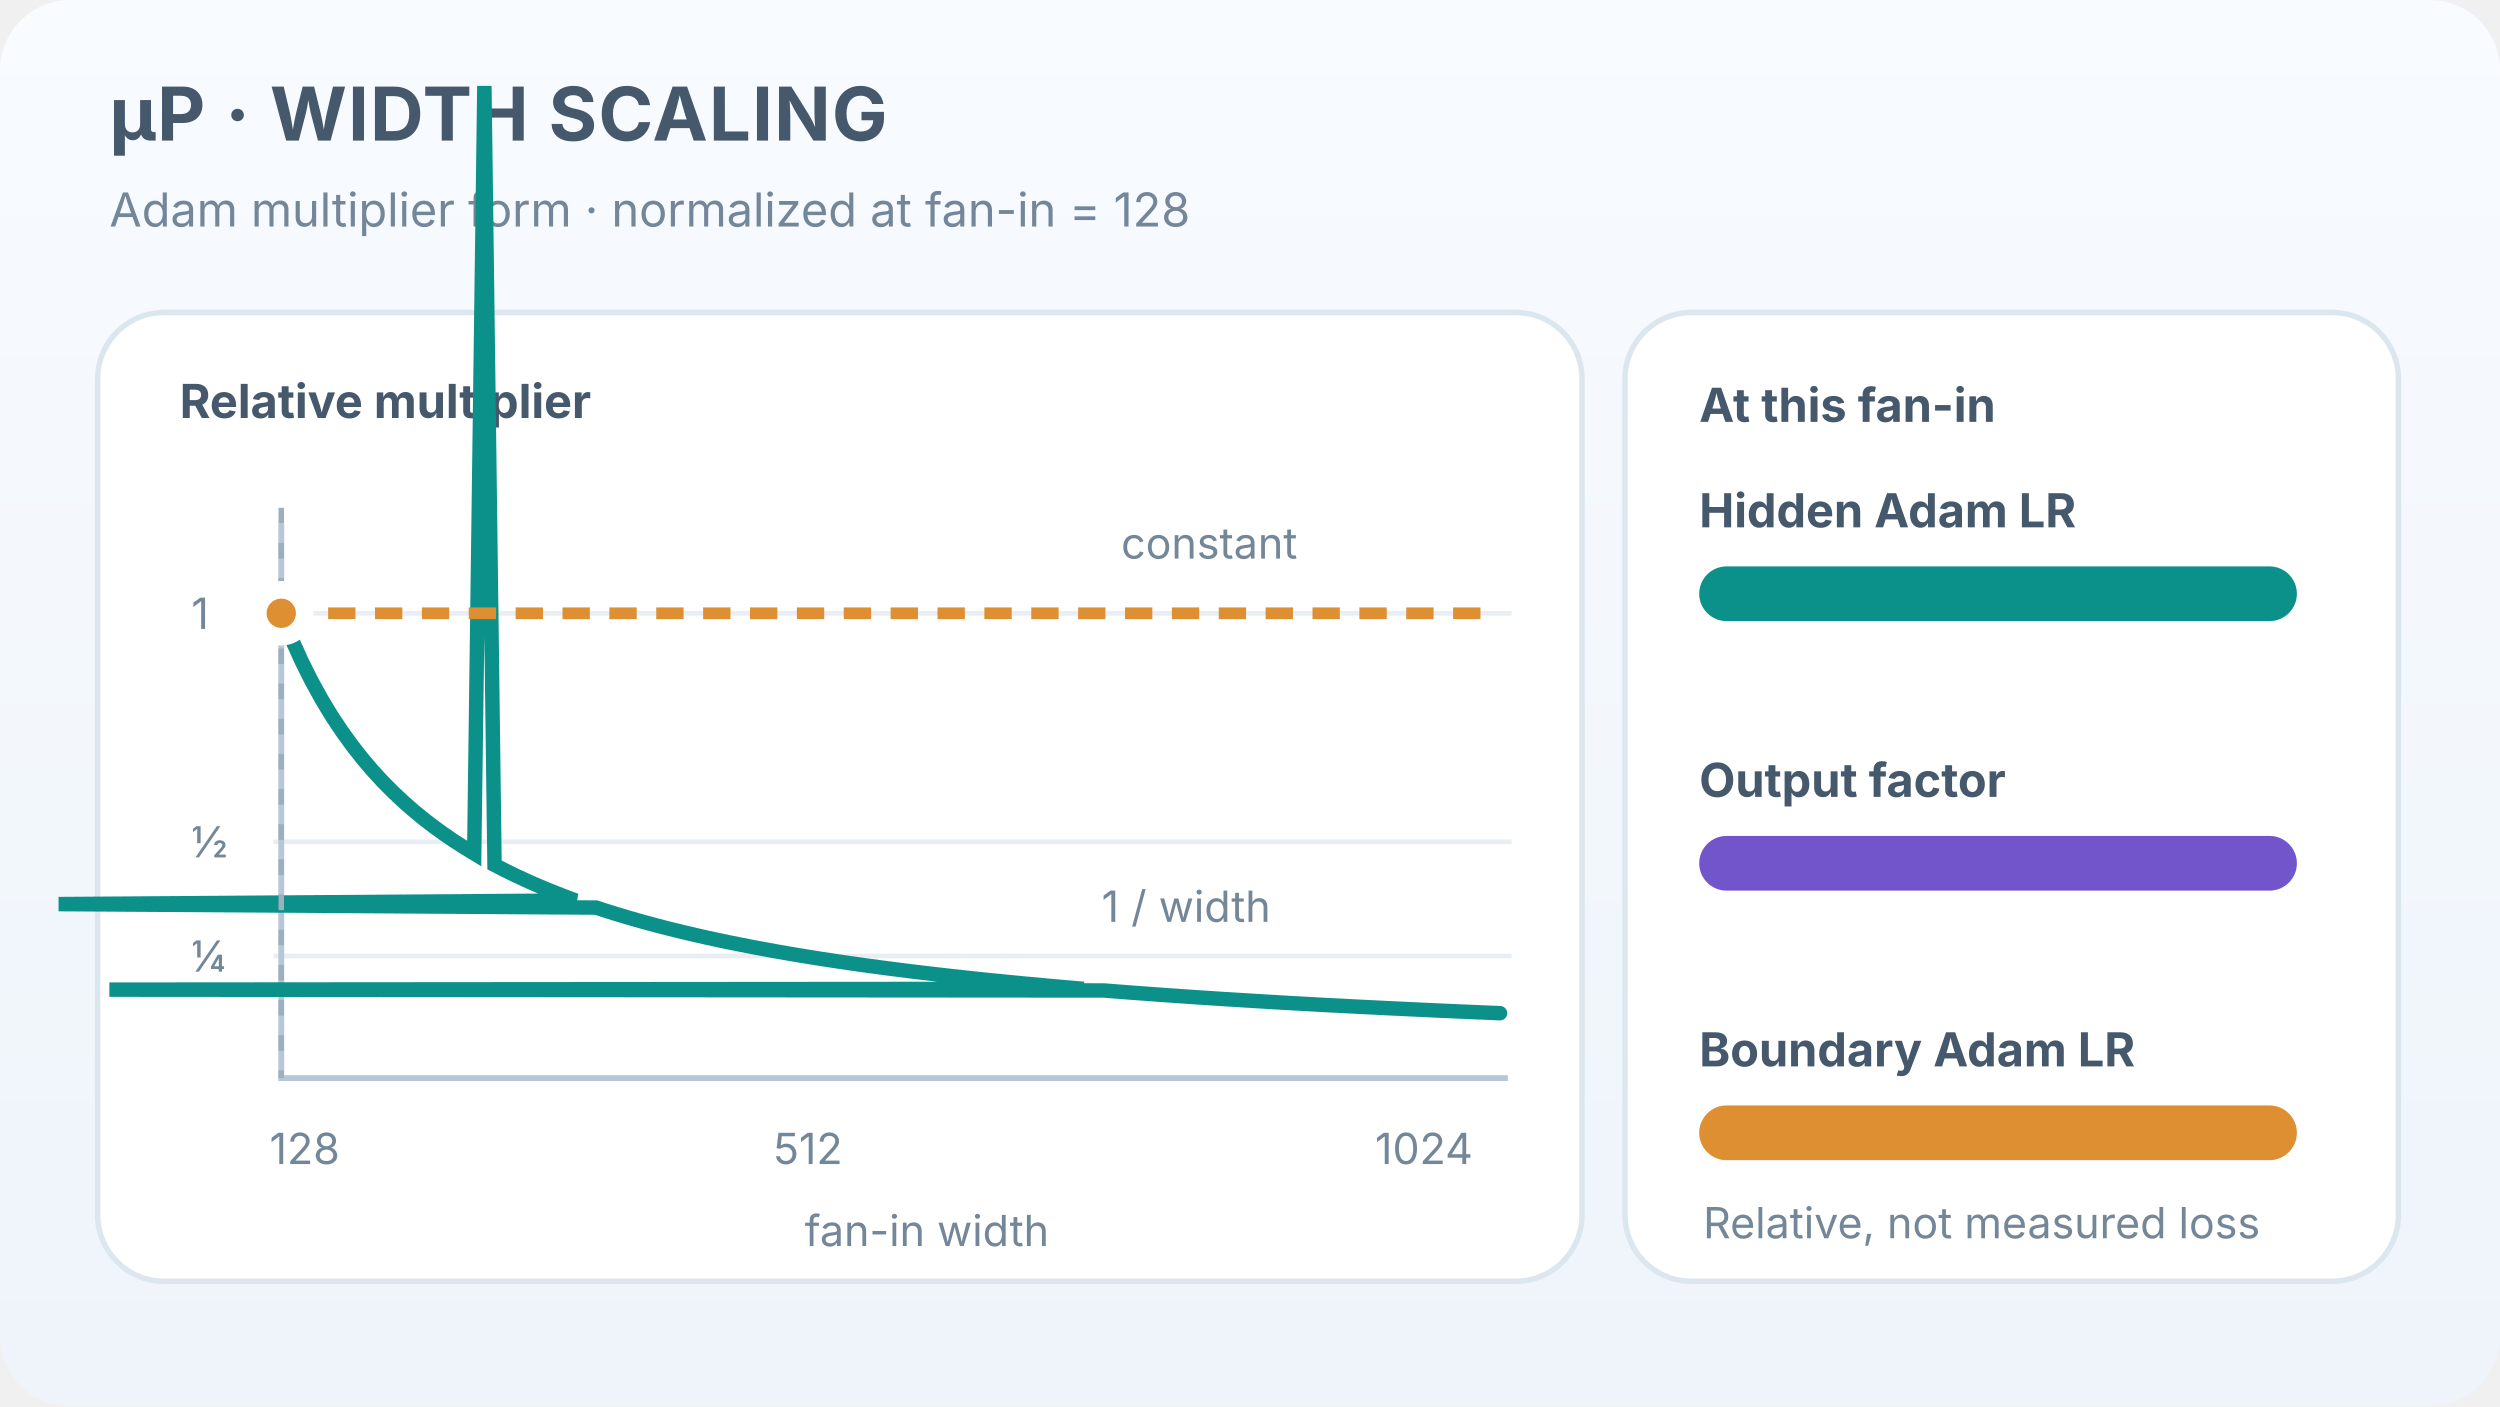
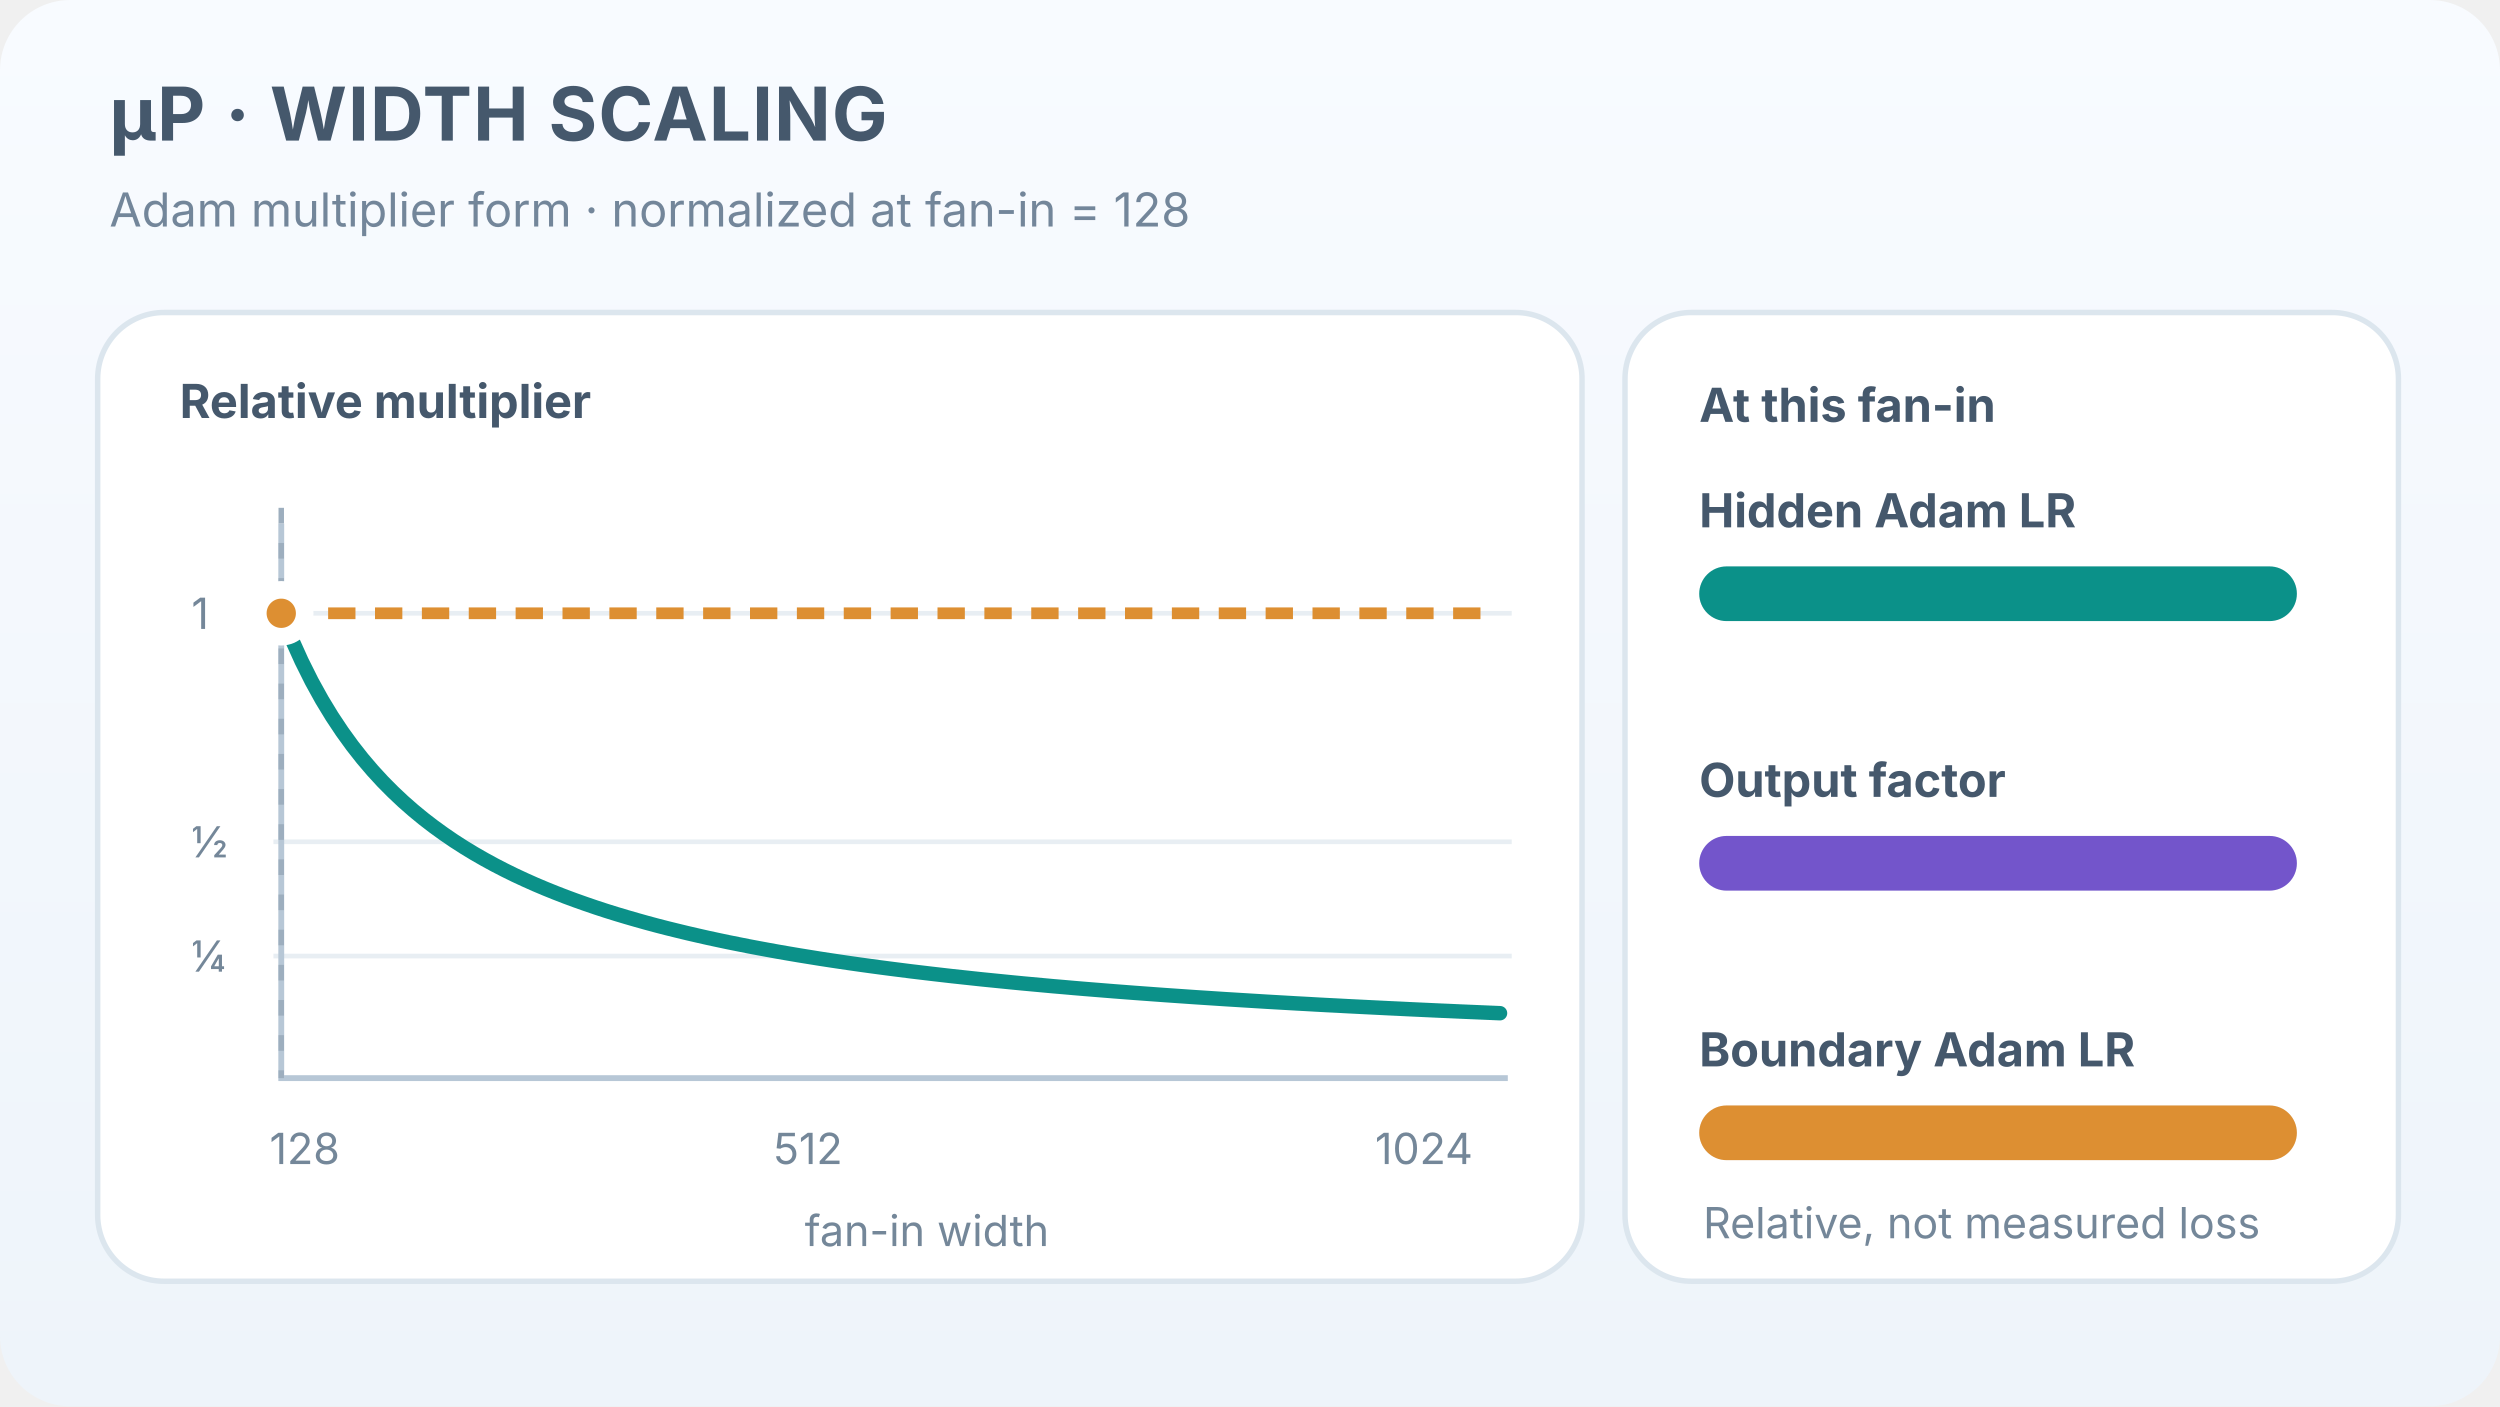
<svg xmlns="http://www.w3.org/2000/svg" width="640" height="360" viewBox="0 0 640 360" role="img" aria-labelledby="title desc">
  <defs>
    <linearGradient id="bg" x2="0" y2="1">
      <stop stop-color="#f8fbff" />
      <stop offset="1" stop-color="#eef4fa" />
    </linearGradient>
  </defs>
  <style>text{font-family:Inter,ui-sans-serif,system-ui,Arial,sans-serif;fill:#45586c}.head{font-weight:700;font-size:19px;letter-spacing:.3px}.sub{font-size:12px;fill:#73869a}.lab{font-size:12px;font-weight:650}.tick{font-size:11px;fill:#748799}.card{fill:#fff;stroke:#dce6ee;stroke-width:1.4}</style>
  <rect width="640" height="360" rx="18" fill="url(#bg)" />
  <text x="28" y="36" class="head">μP · WIDTH SCALING</text>
  <text x="28" y="58" class="sub">Adam multiplier form · normalized at fan-in = 128</text>
  <rect class="card" x="25" y="80" width="380" height="248" rx="17" />
  <rect class="card" x="416" y="80" width="198" height="248" rx="17" />
  <text x="46" y="107" class="lab">Relative multiplier</text>
  <path d="M70 244.75H387" stroke="#e8eef3" stroke-width="1.2" />
  <text x="49" y="248.75" class="tick">¼</text>
  <path d="M70 215.5H387" stroke="#e8eef3" stroke-width="1.2" />
  <text x="49" y="219.5" class="tick">½</text>
  <path d="M70 157H387" stroke="#e8eef3" stroke-width="1.2" />
  <text x="49" y="161" class="tick">1</text>
  <path d="M72 134V276H386" fill="none" stroke="#b7c7d6" stroke-width="1.5" />
  <text x="69" y="298" class="tick">128</text>
  <text x="198" y="298" class="tick">512</text>
  <text x="352" y="298" class="tick">1024</text>
  <text x="206" y="319" class="tick">fan-in width</text>
-   <path d="M72 157 L74.6 163.45 L77.2 169.22 L79.8 174.43 L82.4 179.14 L85 183.42 L87.6 187.33 L90.2 190.92 L92.8 194.23 L95.4 197.28 L98 200.11 L100.6 202.73 L103.2 205.18 L105.8 207.46 L108.4 209.6 L111 211.6 L113.6 213.48 L116.2 215.26 L118.8 216.93 L121.4 218.51 L124 22 L126.6 221.42 L129.2 222.76 L131.8 224.04 L134.4 225.25 L137 226.41 L139.6 227.51 L142.2 228.56 L144.8 229.57 L147.4 230.53 L15 231.45 L152.6 232.34 L155.2 233.19 L157.8 234 L160.4 234.78 L163 235.53 L165.6 236.26 L168.2 236.96 L170.8 237.63 L173.4 238.27 L176 238.9 L178.6 239.5 L181.2 240.09 L183.8 240.65 L186.4 241.2 L189 241.72 L191.6 242.24 L194.2 242.73 L196.8 243.21 L199.4 243.68 L202 244.13 L204.6 244.57 L207.2 244.99 L209.8 245.41 L212.4 245.81 L215 246.2 L217.6 246.58 L220.2 246.95 L222.8 247.31 L225.4 247.66 L228 248 L230.6 248.33 L233.2 248.66 L235.8 248.97 L238.4 249.28 L241 249.58 L243.6 249.88 L246.2 250.16 L248.8 250.44 L251.4 250.72 L254 250.98 L256.6 251.24 L259.2 251.5 L261.8 251.75 L264.4 251.99 L267 252.23 L269.6 252.47 L272.2 252.69 L274.8 252.92 L277.4 253.14 L28 253.35 L282.6 253.56 L285.2 253.77 L287.8 253.97 L290.4 254.17 L293 254.36 L295.6 254.55 L298.2 254.74 L300.8 254.92 L303.4 255.1 L306 255.28 L308.6 255.45 L311.2 255.62 L313.8 255.79 L316.4 255.95 L319 256.11 L321.6 256.27 L324.2 256.43 L326.8 256.58 L329.4 256.73 L332 256.88 L334.6 257.02 L337.2 257.17 L339.8 257.31 L342.4 257.44 L345 257.58 L347.6 257.71 L350.2 257.84 L352.8 257.97 L355.4 258.1 L358 258.22 L360.6 258.35 L363.2 258.47 L365.8 258.59 L368.4 258.71 L371 258.82 L373.6 258.94 L376.2 259.05 L378.8 259.16 L381.4 259.27 L384 259.38" fill="none" stroke="#0b9189" stroke-width="3.7" stroke-linecap="round" />
+   <path d="M72 157 L74.6 163.45 L77.2 169.22 L79.8 174.43 L82.4 179.14 L85 183.42 L87.6 187.33 L90.2 190.92 L92.8 194.23 L95.4 197.28 L98 200.11 L100.6 202.73 L103.2 205.18 L105.8 207.46 L108.4 209.6 L111 211.6 L113.6 213.48 L116.2 215.26 L118.8 216.93 L121.4 218.51 L124 220 L126.6 221.42 L129.2 222.76 L131.8 224.04 L134.4 225.25 L137 226.41 L139.6 227.51 L142.2 228.56 L144.8 229.57 L147.4 230.53 L150 231.45 L152.6 232.34 L155.2 233.19 L157.8 234 L160.4 234.78 L163 235.53 L165.6 236.26 L168.2 236.96 L170.8 237.63 L173.4 238.27 L176 238.9 L178.6 239.5 L181.2 240.09 L183.8 240.65 L186.4 241.2 L189 241.72 L191.6 242.24 L194.2 242.73 L196.8 243.21 L199.4 243.68 L202 244.13 L204.6 244.57 L207.2 244.99 L209.8 245.41 L212.4 245.81 L215 246.2 L217.6 246.58 L220.2 246.95 L222.8 247.31 L225.4 247.66 L228 248 L230.6 248.33 L233.2 248.66 L235.8 248.97 L238.4 249.28 L241 249.58 L243.6 249.88 L246.2 250.16 L248.8 250.44 L251.4 250.72 L254 250.98 L256.6 251.24 L259.2 251.5 L261.8 251.75 L264.4 251.99 L267 252.23 L269.6 252.47 L272.2 252.69 L274.8 252.92 L277.4 253.14 L280 253.35 L282.6 253.56 L285.2 253.77 L287.8 253.97 L290.4 254.17 L293 254.36 L295.6 254.55 L298.2 254.74 L300.8 254.92 L303.4 255.1 L306 255.28 L308.6 255.45 L311.2 255.62 L313.8 255.79 L316.4 255.95 L319 256.11 L321.6 256.27 L324.2 256.43 L326.8 256.58 L329.4 256.73 L332 256.88 L334.6 257.02 L337.2 257.17 L339.8 257.31 L342.4 257.44 L345 257.58 L347.6 257.71 L350.2 257.84 L352.8 257.97 L355.4 258.1 L358 258.22 L360.6 258.35 L363.2 258.47 L365.8 258.59 L368.4 258.71 L371 258.82 L373.6 258.94 L376.2 259.05 L378.8 259.16 L381.4 259.27 L384 259.38" fill="none" stroke="#0b9189" stroke-width="3.7" stroke-linecap="round" />
  <path d="M72 157H384" fill="none" stroke="#dd8f32" stroke-width="3" stroke-dasharray="7 5" />
-   <text x="287" y="143" class="tick">constant</text>
-   <text x="282" y="236" class="tick">1 / width</text>
  <line x1="72" x2="72" y1="130" y2="276" stroke="#9daebe" stroke-dasharray="4 5" stroke-width="1.4">
-     <animate attributeName="x1" values="72;85;98;111;124;137;15;163;176;189;202;215;228;241;254;267;28;293;306;319;332;345;358;371;384;371;358;345;332;319;306;293;28;267;254;241;228;215;202;189;176;163;15;137;124;111;98;85;72" keyTimes=";0.02;0.04;0.06;0.08;0.1;0.13;0.15;0.17;0.19;0.21;0.23;0.25;0.27;0.29;0.31;0.33;0.35;0.38;0.4;0.42;0.44;0.46;0.48;0.5;0.52;0.54;0.56;0.58;0.6;0.63;0.65;0.67;0.69;0.71;0.73;0.75;0.77;0.79;0.81;0.83;0.85;0.88;0.9;0.92;0.94;0.96;0.98;1" dur="12s" calcMode="linear" repeatCount="indefinite" />
-     <animate attributeName="x2" values="72;85;98;111;124;137;15;163;176;189;202;215;228;241;254;267;28;293;306;319;332;345;358;371;384;371;358;345;332;319;306;293;28;267;254;241;228;215;202;189;176;163;15;137;124;111;98;85;72" keyTimes=";0.02;0.04;0.06;0.08;0.1;0.13;0.15;0.17;0.19;0.21;0.23;0.25;0.27;0.29;0.31;0.33;0.35;0.38;0.4;0.42;0.44;0.46;0.48;0.5;0.52;0.54;0.56;0.58;0.6;0.63;0.65;0.67;0.69;0.71;0.73;0.75;0.77;0.79;0.81;0.83;0.85;0.88;0.9;0.92;0.94;0.96;0.98;1" dur="12s" calcMode="linear" repeatCount="indefinite" />
+     <animate attributeName="x1" values="72;85;98;111;124;137;150;163;176;189;202;215;228;241;254;267;280;293;306;319;332;345;358;371;384;371;358;345;332;319;306;293;280;267;254;241;228;215;202;189;176;163;150;137;124;111;98;85;72" keyTimes="0;0.02;0.04;0.06;0.08;0.1;0.13;0.15;0.17;0.19;0.21;0.23;0.25;0.27;0.29;0.31;0.33;0.35;0.38;0.4;0.42;0.44;0.46;0.48;0.5;0.52;0.54;0.56;0.58;0.6;0.63;0.65;0.67;0.69;0.71;0.73;0.75;0.77;0.79;0.81;0.83;0.85;0.88;0.9;0.92;0.94;0.96;0.98;1" dur="12s" calcMode="linear" repeatCount="indefinite" />
+     <animate attributeName="x2" values="72;85;98;111;124;137;150;163;176;189;202;215;228;241;254;267;280;293;306;319;332;345;358;371;384;371;358;345;332;319;306;293;280;267;254;241;228;215;202;189;176;163;150;137;124;111;98;85;72" keyTimes="0;0.02;0.04;0.06;0.08;0.1;0.13;0.15;0.17;0.19;0.21;0.23;0.25;0.27;0.29;0.31;0.33;0.35;0.38;0.4;0.42;0.44;0.46;0.48;0.5;0.52;0.54;0.56;0.58;0.6;0.63;0.65;0.67;0.69;0.71;0.73;0.75;0.77;0.79;0.81;0.83;0.85;0.88;0.9;0.92;0.94;0.96;0.98;1" dur="12s" calcMode="linear" repeatCount="indefinite" />
  </line>
  <circle cx="72" cy="157" r="7" fill="#0b9189" stroke="#fff" stroke-width="2.5">
-     <animate attributeName="cx" values="72;85;98;111;124;137;15;163;176;189;202;215;228;241;254;267;28;293;306;319;332;345;358;371;384;371;358;345;332;319;306;293;28;267;254;241;228;215;202;189;176;163;15;137;124;111;98;85;72" keyTimes=";0.02;0.04;0.06;0.08;0.1;0.13;0.15;0.17;0.19;0.21;0.23;0.25;0.27;0.29;0.31;0.33;0.35;0.38;0.4;0.42;0.44;0.46;0.48;0.5;0.52;0.54;0.56;0.58;0.6;0.63;0.65;0.67;0.69;0.71;0.73;0.75;0.77;0.79;0.81;0.83;0.85;0.88;0.9;0.92;0.94;0.96;0.98;1" dur="12s" calcMode="linear" repeatCount="indefinite" />
-     <animate attributeName="cy" values="157;183.42;200.11;211.6;22;226.41;231.45;235.53;238.9;241.72;244.13;246.2;248;249.58;250.98;252.23;253.35;254.36;255.28;256.11;256.88;257.58;258.22;258.82;259.38;258.82;258.22;257.58;256.88;256.11;255.28;254.36;253.35;252.23;250.98;249.58;248;246.2;244.13;241.72;238.9;235.53;231.45;226.41;22;211.6;200.11;183.42;157" keyTimes=";0.02;0.04;0.06;0.08;0.1;0.13;0.15;0.17;0.19;0.21;0.23;0.25;0.27;0.29;0.31;0.33;0.35;0.38;0.4;0.42;0.44;0.46;0.48;0.5;0.52;0.54;0.56;0.58;0.6;0.63;0.65;0.67;0.69;0.71;0.73;0.75;0.77;0.79;0.81;0.83;0.85;0.88;0.9;0.92;0.94;0.96;0.98;1" dur="12s" calcMode="linear" repeatCount="indefinite" />
+     <animate attributeName="cx" values="72;85;98;111;124;137;150;163;176;189;202;215;228;241;254;267;280;293;306;319;332;345;358;371;384;371;358;345;332;319;306;293;280;267;254;241;228;215;202;189;176;163;150;137;124;111;98;85;72" keyTimes="0;0.02;0.04;0.06;0.08;0.1;0.13;0.15;0.17;0.19;0.21;0.23;0.25;0.27;0.29;0.31;0.33;0.35;0.38;0.4;0.42;0.44;0.46;0.48;0.5;0.52;0.54;0.56;0.58;0.6;0.63;0.65;0.67;0.69;0.71;0.73;0.75;0.77;0.79;0.81;0.83;0.85;0.88;0.9;0.92;0.94;0.96;0.98;1" dur="12s" calcMode="linear" repeatCount="indefinite" />
+     <animate attributeName="cy" values="157;183.42;200.11;211.6;220;226.41;231.45;235.53;238.9;241.72;244.13;246.2;248;249.58;250.98;252.23;253.35;254.36;255.28;256.11;256.88;257.58;258.22;258.82;259.38;258.82;258.22;257.58;256.88;256.11;255.28;254.36;253.35;252.23;250.98;249.58;248;246.2;244.13;241.72;238.9;235.53;231.45;226.41;220;211.6;200.11;183.42;157" keyTimes="0;0.02;0.04;0.06;0.08;0.1;0.13;0.15;0.17;0.19;0.21;0.23;0.25;0.27;0.29;0.31;0.33;0.35;0.38;0.4;0.42;0.44;0.46;0.48;0.5;0.52;0.54;0.56;0.58;0.6;0.63;0.65;0.67;0.69;0.71;0.73;0.75;0.77;0.79;0.81;0.83;0.85;0.88;0.9;0.92;0.94;0.96;0.98;1" dur="12s" calcMode="linear" repeatCount="indefinite" />
  </circle>
  <circle cx="72" cy="157" r="5" fill="#dd8f32" stroke="#fff" stroke-width="2.5">
-     <animate attributeName="cx" values="72;85;98;111;124;137;15;163;176;189;202;215;228;241;254;267;28;293;306;319;332;345;358;371;384;371;358;345;332;319;306;293;28;267;254;241;228;215;202;189;176;163;15;137;124;111;98;85;72" keyTimes=";0.02;0.04;0.06;0.08;0.1;0.13;0.15;0.17;0.19;0.21;0.23;0.25;0.27;0.29;0.31;0.33;0.35;0.38;0.4;0.42;0.44;0.46;0.48;0.5;0.52;0.54;0.56;0.58;0.6;0.63;0.65;0.67;0.69;0.71;0.73;0.75;0.77;0.79;0.81;0.83;0.85;0.88;0.9;0.92;0.94;0.96;0.98;1" dur="12s" calcMode="linear" repeatCount="indefinite" />
+     <animate attributeName="cx" values="72;85;98;111;124;137;150;163;176;189;202;215;228;241;254;267;280;293;306;319;332;345;358;371;384;371;358;345;332;319;306;293;280;267;254;241;228;215;202;189;176;163;150;137;124;111;98;85;72" keyTimes="0;0.02;0.04;0.06;0.08;0.1;0.13;0.15;0.17;0.19;0.21;0.23;0.25;0.27;0.29;0.31;0.33;0.35;0.38;0.4;0.42;0.44;0.46;0.48;0.5;0.52;0.54;0.56;0.58;0.6;0.63;0.65;0.67;0.69;0.71;0.73;0.75;0.77;0.79;0.81;0.83;0.85;0.88;0.9;0.92;0.94;0.96;0.98;1" dur="12s" calcMode="linear" repeatCount="indefinite" />
  </circle>
  <text x="435" y="108" class="lab">At this fan-in</text>
  <text x="435" y="135" class="lab">Hidden Adam LR</text>
  <rect x="435" y="145" width="153" height="14" rx="7" fill="#eef3f7" />
  <rect x="435" y="145" width="153" height="14" rx="7" fill="#0b9189">
-     <animate attributeName="width" values="153;118.45;96.63;81.6;70.62;62.24;55.64;50.3;45.9;42.21;39.06;36.36;34;31.93;30.1;28.47;27;25.68;24.48;23.39;22.39;21.47;20.63;19.85;19.13;19.85;20.63;21.47;22.39;23.39;24.48;25.68;27;28.47;30.1;31.93;34;36.36;39.06;42.21;45.9;50.3;55.64;62.24;70.62;81.6;96.63;118.45;153" keyTimes=";0.02;0.04;0.06;0.08;0.1;0.13;0.15;0.17;0.19;0.21;0.23;0.25;0.27;0.29;0.31;0.33;0.35;0.38;0.4;0.42;0.44;0.46;0.48;0.5;0.52;0.54;0.56;0.58;0.6;0.63;0.65;0.67;0.69;0.71;0.73;0.75;0.77;0.79;0.81;0.83;0.85;0.88;0.9;0.92;0.94;0.96;0.98;1" dur="12s" calcMode="linear" repeatCount="indefinite" />
+     <animate attributeName="width" values="153;118.45;96.63;81.6;70.62;62.24;55.64;50.3;45.9;42.21;39.06;36.36;34;31.93;30.1;28.47;27;25.68;24.48;23.39;22.39;21.47;20.63;19.85;19.13;19.85;20.63;21.47;22.39;23.39;24.48;25.68;27;28.47;30.1;31.93;34;36.36;39.06;42.21;45.9;50.3;55.64;62.24;70.62;81.6;96.63;118.45;153" keyTimes="0;0.02;0.04;0.06;0.08;0.1;0.13;0.15;0.17;0.19;0.21;0.23;0.25;0.27;0.29;0.31;0.33;0.35;0.38;0.4;0.42;0.44;0.46;0.48;0.5;0.52;0.54;0.56;0.58;0.6;0.63;0.65;0.67;0.69;0.71;0.73;0.75;0.77;0.79;0.81;0.83;0.85;0.88;0.9;0.92;0.94;0.96;0.98;1" dur="12s" calcMode="linear" repeatCount="indefinite" />
  </rect>
  <text x="435" y="204" class="lab">Output factor</text>
  <rect x="435" y="214" width="153" height="14" rx="7" fill="#eef3f7" />
  <rect x="435" y="214" width="153" height="14" rx="7" fill="#7355cb">
-     <animate attributeName="width" values="153;118.45;96.63;81.6;70.62;62.24;55.64;50.3;45.9;42.21;39.06;36.36;34;31.93;30.1;28.47;27;25.68;24.48;23.39;22.39;21.47;20.63;19.85;19.13;19.85;20.63;21.47;22.39;23.39;24.48;25.68;27;28.47;30.1;31.93;34;36.36;39.06;42.21;45.9;50.3;55.64;62.24;70.62;81.6;96.63;118.45;153" keyTimes=";0.02;0.04;0.06;0.08;0.1;0.13;0.15;0.17;0.19;0.21;0.23;0.25;0.27;0.29;0.31;0.33;0.35;0.38;0.4;0.42;0.44;0.46;0.48;0.5;0.52;0.54;0.56;0.58;0.6;0.63;0.65;0.67;0.69;0.71;0.73;0.75;0.77;0.79;0.81;0.83;0.85;0.88;0.9;0.92;0.94;0.96;0.98;1" dur="12s" calcMode="linear" repeatCount="indefinite" />
+     <animate attributeName="width" values="153;118.45;96.63;81.6;70.62;62.24;55.64;50.3;45.9;42.21;39.06;36.36;34;31.93;30.1;28.47;27;25.68;24.48;23.39;22.39;21.47;20.63;19.85;19.13;19.85;20.63;21.47;22.39;23.39;24.48;25.68;27;28.47;30.1;31.93;34;36.36;39.06;42.21;45.9;50.3;55.64;62.24;70.62;81.6;96.63;118.45;153" keyTimes="0;0.02;0.04;0.06;0.08;0.1;0.13;0.15;0.17;0.19;0.21;0.23;0.25;0.27;0.29;0.31;0.33;0.35;0.38;0.4;0.42;0.44;0.46;0.48;0.5;0.52;0.54;0.56;0.58;0.6;0.63;0.65;0.67;0.69;0.71;0.73;0.75;0.77;0.79;0.81;0.83;0.85;0.88;0.9;0.92;0.94;0.96;0.98;1" dur="12s" calcMode="linear" repeatCount="indefinite" />
  </rect>
  <text x="435" y="273" class="lab">Boundary Adam LR</text>
  <rect x="435" y="283" width="153" height="14" rx="7" fill="#eef3f7" />
  <rect x="435" y="283" width="153" height="14" rx="7" fill="#dd8f32">
-     <animate attributeName="width" values="153;153;153;153;153;153;153;153;153;153;153;153;153;153;153;153;153;153;153;153;153;153;153;153;153;153;153;153;153;153;153;153;153;153;153;153;153;153;153;153;153;153;153;153;153;153;153;153;153" keyTimes=";0.02;0.04;0.06;0.08;0.1;0.13;0.15;0.17;0.19;0.21;0.23;0.25;0.27;0.29;0.31;0.33;0.35;0.38;0.4;0.42;0.44;0.46;0.48;0.5;0.52;0.54;0.56;0.58;0.6;0.63;0.65;0.67;0.69;0.71;0.73;0.75;0.77;0.79;0.81;0.83;0.85;0.88;0.9;0.92;0.94;0.96;0.98;1" dur="12s" calcMode="linear" repeatCount="indefinite" />
+     <animate attributeName="width" values="153;153;153;153;153;153;153;153;153;153;153;153;153;153;153;153;153;153;153;153;153;153;153;153;153;153;153;153;153;153;153;153;153;153;153;153;153;153;153;153;153;153;153;153;153;153;153;153;153" keyTimes="0;0.02;0.04;0.06;0.08;0.1;0.13;0.15;0.17;0.19;0.21;0.23;0.25;0.27;0.29;0.31;0.33;0.35;0.38;0.4;0.42;0.44;0.46;0.48;0.5;0.52;0.54;0.56;0.58;0.6;0.63;0.65;0.67;0.69;0.71;0.73;0.75;0.77;0.79;0.81;0.83;0.85;0.88;0.9;0.92;0.94;0.96;0.98;1" dur="12s" calcMode="linear" repeatCount="indefinite" />
  </rect>
  <text x="436" y="317" class="tick">Relative, not measured loss</text>
</svg>
